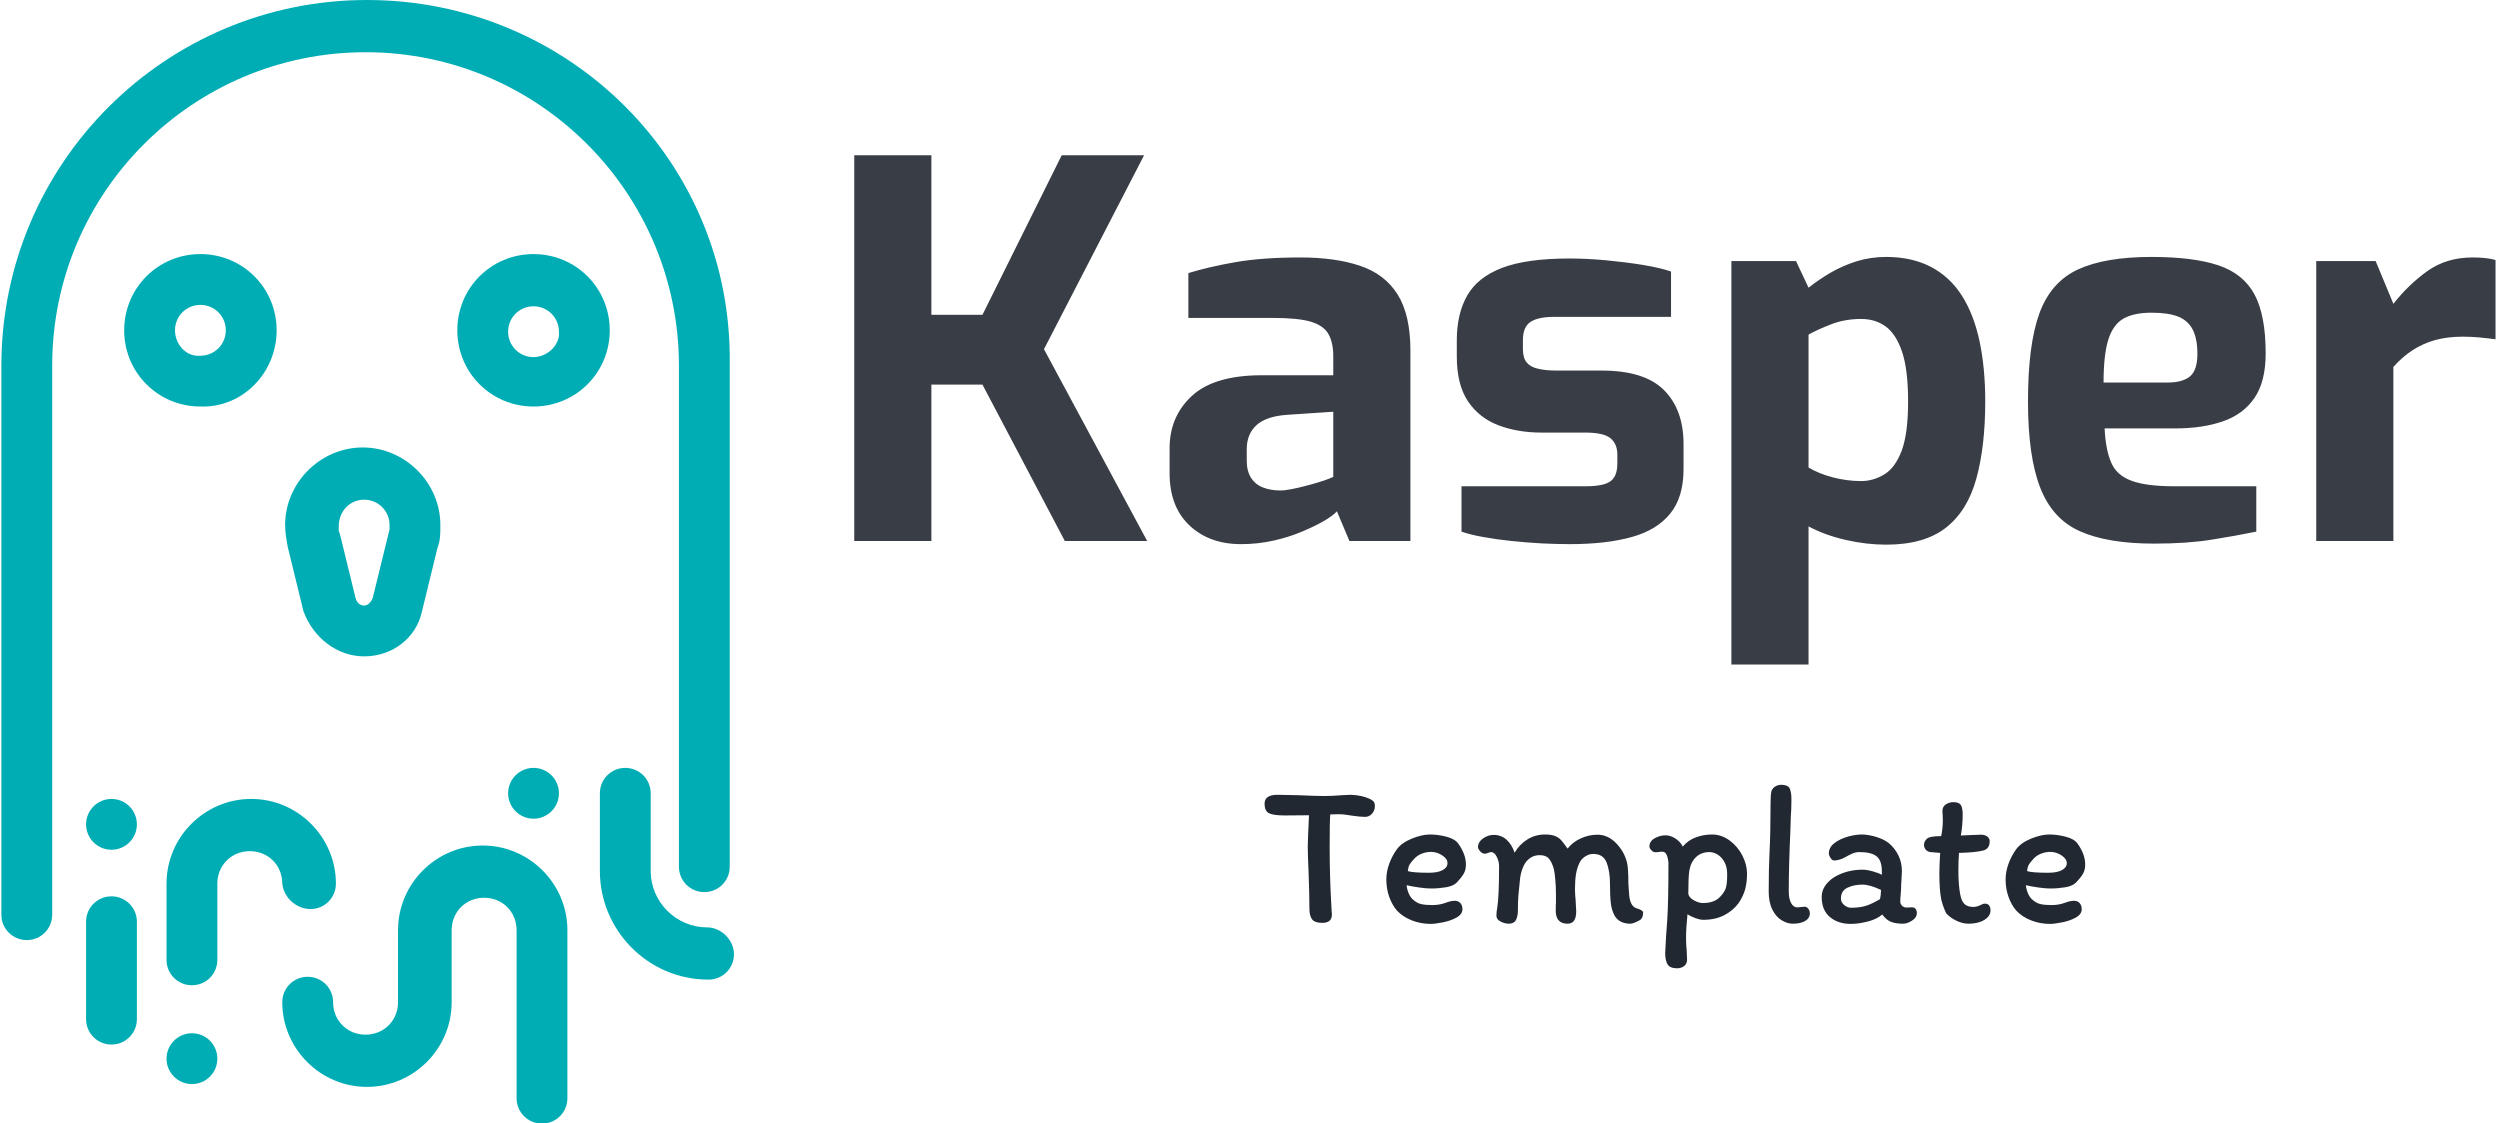
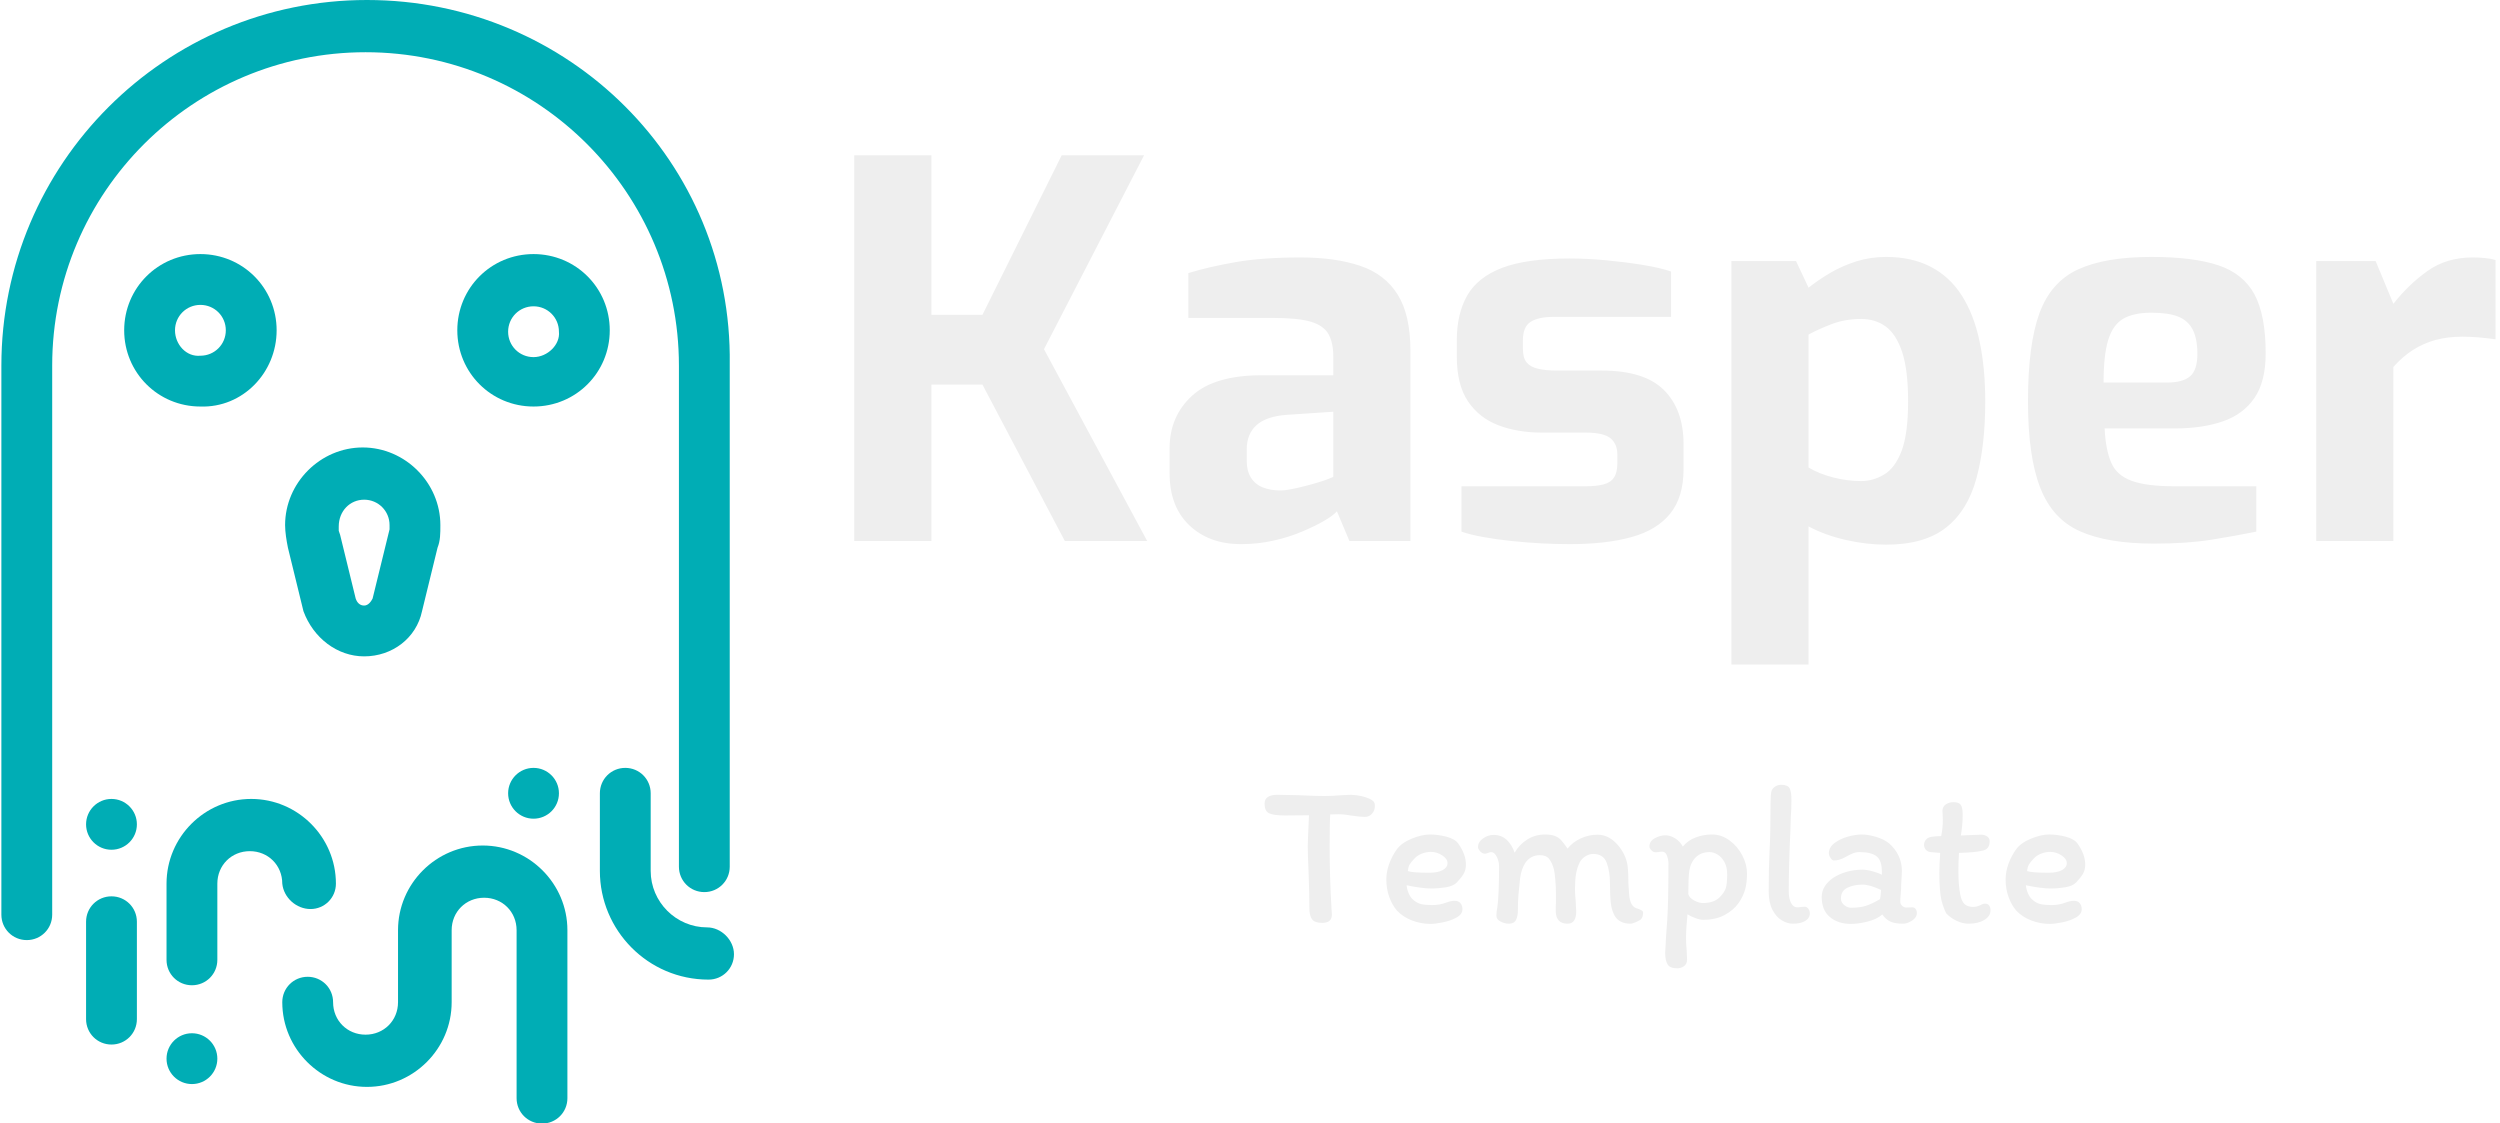
<svg xmlns="http://www.w3.org/2000/svg" version="1.1" width="1000" height="449" viewBox="0 0 1000 449">
  <g transform="matrix(1,0,0,1,-0.6060347,0.2183891)">
    <svg viewBox="0 0 396 178" data-background-color="#ffffff" preserveAspectRatio="xMidYMid meet" height="449" width="1000">
      <g id="tight-bounds" transform="matrix(1,0,0,1,0.2400102,-0.08656375)">
        <svg viewBox="0 0 395.52 178.173" height="178.173" width="395.52">
          <g>
            <svg viewBox="0 0 601.018 270.746" height="178.173" width="395.52">
              <g transform="matrix(1,0,0,1,205.4984,37.41854)">
                <svg viewBox="0 0 395.52 195.909" height="195.909" width="395.52">
                  <g id="textblocktransform">
                    <svg viewBox="0 0 395.52 195.909" height="195.909" width="395.52" id="textblock">
                      <g>
                        <svg viewBox="0 0 395.52 122.713" height="122.713" width="395.52">
                          <g transform="matrix(1,0,0,1,0,0)">
-                             <svg width="395.52" viewBox="3.2 -37 157.44 48.85" height="122.713" data-palette-color="#393e46">
-                               <path d="M10.6 0L3.2 0 3.2-37 10.6-37 10.6-21.7 15.5-21.7 23.1-37 31-37 21.4-18.4 31.3 0 23.4 0 15.5-15 10.6-15 10.6 0ZM40.3 0.3L40.3 0.3Q37.25 0.3 35.35-1.5 33.45-3.3 33.45-6.5L33.45-6.5 33.45-8.9Q33.45-11.95 35.6-13.93 37.75-15.9 42.3-15.9L42.3-15.9 49.15-15.9 49.15-17.75Q49.15-19 48.7-19.83 48.25-20.65 47.02-21.03 45.8-21.4 43.3-21.4L43.3-21.4 35.25-21.4 35.25-25.7Q37.2-26.3 39.77-26.75 42.35-27.2 46-27.2L46-27.2Q49.35-27.2 51.72-26.4 54.1-25.6 55.32-23.65 56.55-21.7 56.55-18.25L56.55-18.25 56.55 0 50.7 0 49.5-2.85Q49.15-2.45 48.3-1.95 47.45-1.45 46.22-0.93 45-0.4 43.47-0.05 41.95 0.3 40.3 0.3ZM44.05-4.85L44.05-4.85Q44.55-4.85 45.17-4.98 45.8-5.1 46.47-5.28 47.15-5.45 47.72-5.63 48.3-5.8 48.67-5.95 49.05-6.1 49.15-6.15L49.15-6.15 49.15-12.4 44.65-12.1Q42.7-11.95 41.77-11.1 40.85-10.25 40.85-8.8L40.85-8.8 40.85-7.7Q40.85-6.7 41.27-6.05 41.7-5.4 42.42-5.13 43.15-4.85 44.05-4.85ZM71.84 0.3L71.84 0.3Q70.59 0.3 69.15 0.23 67.7 0.15 66.25 0 64.8-0.15 63.55-0.38 62.3-0.6 61.45-0.9L61.45-0.9 61.45-5.25 73.34-5.25Q74.4-5.25 75.07-5.43 75.75-5.6 76.07-6.08 76.4-6.55 76.4-7.45L76.4-7.45 76.4-8.3Q76.4-9.3 75.75-9.85 75.09-10.4 73.34-10.4L73.34-10.4 69.15-10.4Q66.84-10.4 65-11.1 63.15-11.8 62.07-13.4 61-15 61-17.7L61-17.7 61-19.25Q61-21.8 62-23.55 63-25.3 65.34-26.2 67.7-27.1 71.8-27.1L71.8-27.1Q73.45-27.1 75.32-26.93 77.2-26.75 78.87-26.48 80.55-26.2 81.55-25.85L81.55-25.85 81.55-21.5 70.3-21.5Q68.84-21.5 68.09-21.03 67.34-20.55 67.34-19.25L67.34-19.25 67.34-18.45Q67.34-17.55 67.7-17.13 68.05-16.7 68.77-16.53 69.5-16.35 70.59-16.35L70.59-16.35 74.9-16.35Q79-16.35 80.87-14.48 82.75-12.6 82.75-9.3L82.75-9.3 82.75-6.9Q82.75-4.2 81.47-2.63 80.2-1.05 77.77-0.38 75.34 0.3 71.84 0.3ZM94.74 11.85L87.34 11.85 87.34-26.85 93.54-26.85 94.74-24.3Q95.69-25.05 96.84-25.73 97.99-26.4 99.34-26.83 100.69-27.25 102.19-27.25L102.19-27.25Q104.64-27.25 106.47-26.3 108.29-25.35 109.44-23.55 110.59-21.75 111.14-19.18 111.69-16.6 111.69-13.4L111.69-13.4Q111.69-9.1 110.84-6 109.99-2.9 107.92-1.28 105.84 0.35 102.19 0.35L102.19 0.35Q100.29 0.35 98.32-0.1 96.34-0.55 94.74-1.4L94.74-1.4 94.74 11.85ZM99.79-5.75L99.79-5.75Q100.94-5.75 101.99-6.38 103.04-7 103.67-8.65 104.29-10.3 104.29-13.4L104.29-13.4Q104.29-16.4 103.72-18.13 103.14-19.85 102.14-20.58 101.14-21.3 99.79-21.3L99.79-21.3Q98.24-21.3 96.94-20.8 95.64-20.3 94.74-19.8L94.74-19.8 94.74-7.05Q95.74-6.45 97.09-6.1 98.44-5.75 99.79-5.75ZM127.89 0.25L127.89 0.25Q123.44 0.25 120.79-0.93 118.14-2.1 116.97-5.1 115.79-8.1 115.79-13.4L115.79-13.4Q115.79-18.85 116.89-21.85 117.99-24.85 120.59-26.05 123.19-27.25 127.64-27.25L127.64-27.25Q131.64-27.25 134.04-26.45 136.44-25.65 137.52-23.65 138.59-21.65 138.59-18L138.59-18Q138.59-15.3 137.52-13.73 136.44-12.15 134.49-11.48 132.54-10.8 129.89-10.8L129.89-10.8 123.14-10.8Q123.24-8.75 123.77-7.53 124.29-6.3 125.72-5.78 127.14-5.25 129.84-5.25L129.84-5.25 137.69-5.25 137.69-0.9Q135.74-0.5 133.42-0.13 131.09 0.25 127.89 0.25ZM123.04-15.2L123.04-15.2 129.14-15.2Q130.64-15.2 131.34-15.8 132.04-16.4 132.04-17.95L132.04-17.95Q132.04-19.4 131.59-20.28 131.14-21.15 130.19-21.53 129.24-21.9 127.64-21.9L127.64-21.9Q125.94-21.9 124.94-21.33 123.94-20.75 123.49-19.3 123.04-17.85 123.04-15.2ZM150.84 0L143.44 0 143.44-26.85 149.14-26.85 150.84-22.75Q152.29-24.6 154.11-25.9 155.94-27.2 158.44-27.2L158.44-27.2Q158.99-27.2 159.56-27.15 160.14-27.1 160.64-26.95L160.64-26.95 160.64-19.35Q159.89-19.45 159.06-19.53 158.24-19.6 157.49-19.6L157.49-19.6Q156.04-19.6 154.86-19.28 153.69-18.95 152.71-18.32 151.74-17.7 150.84-16.7L150.84-16.7 150.84 0Z" opacity="1" transform="matrix(1,0,0,1,0,0)" fill="#393e46" class="undefined-text-0" data-fill-palette-color="primary" id="text-0" />
+                             <svg width="395.52" viewBox="3.2 -37 157.44 48.85" height="122.713" data-palette-color="#EEEEEE">
+                               <path d="M10.6 0L3.2 0 3.2-37 10.6-37 10.6-21.7 15.5-21.7 23.1-37 31-37 21.4-18.4 31.3 0 23.4 0 15.5-15 10.6-15 10.6 0ZM40.3 0.3L40.3 0.3Q37.25 0.3 35.35-1.5 33.45-3.3 33.45-6.5L33.45-6.5 33.45-8.9Q33.45-11.95 35.6-13.93 37.75-15.9 42.3-15.9L42.3-15.9 49.15-15.9 49.15-17.75Q49.15-19 48.7-19.83 48.25-20.65 47.02-21.03 45.8-21.4 43.3-21.4L43.3-21.4 35.25-21.4 35.25-25.7Q37.2-26.3 39.77-26.75 42.35-27.2 46-27.2L46-27.2Q49.35-27.2 51.72-26.4 54.1-25.6 55.32-23.65 56.55-21.7 56.55-18.25L56.55-18.25 56.55 0 50.7 0 49.5-2.85Q49.15-2.45 48.3-1.95 47.45-1.45 46.22-0.93 45-0.4 43.47-0.05 41.95 0.3 40.3 0.3ZM44.05-4.85L44.05-4.85Q44.55-4.85 45.17-4.98 45.8-5.1 46.47-5.28 47.15-5.45 47.72-5.63 48.3-5.8 48.67-5.95 49.05-6.1 49.15-6.15L49.15-6.15 49.15-12.4 44.65-12.1Q42.7-11.95 41.77-11.1 40.85-10.25 40.85-8.8L40.85-8.8 40.85-7.7Q40.85-6.7 41.27-6.05 41.7-5.4 42.42-5.13 43.15-4.85 44.05-4.85ZM71.84 0.3L71.84 0.3Q70.59 0.3 69.15 0.23 67.7 0.15 66.25 0 64.8-0.15 63.55-0.38 62.3-0.6 61.45-0.9L61.45-0.9 61.45-5.25 73.34-5.25Q74.4-5.25 75.07-5.43 75.75-5.6 76.07-6.08 76.4-6.55 76.4-7.45L76.4-7.45 76.4-8.3Q76.4-9.3 75.75-9.85 75.09-10.4 73.34-10.4L73.34-10.4 69.15-10.4Q66.84-10.4 65-11.1 63.15-11.8 62.07-13.4 61-15 61-17.7L61-17.7 61-19.25Q61-21.8 62-23.55 63-25.3 65.34-26.2 67.7-27.1 71.8-27.1L71.8-27.1Q73.45-27.1 75.32-26.93 77.2-26.75 78.87-26.48 80.55-26.2 81.55-25.85L81.55-25.85 81.55-21.5 70.3-21.5Q68.84-21.5 68.09-21.03 67.34-20.55 67.34-19.25L67.34-19.25 67.34-18.45Q67.34-17.55 67.7-17.13 68.05-16.7 68.77-16.53 69.5-16.35 70.59-16.35L70.59-16.35 74.9-16.35Q79-16.35 80.87-14.48 82.75-12.6 82.75-9.3L82.75-9.3 82.75-6.9Q82.75-4.2 81.47-2.63 80.2-1.05 77.77-0.38 75.34 0.3 71.84 0.3ZM94.74 11.85L87.34 11.85 87.34-26.85 93.54-26.85 94.74-24.3Q95.69-25.05 96.84-25.73 97.99-26.4 99.34-26.83 100.69-27.25 102.19-27.25L102.19-27.25Q104.64-27.25 106.47-26.3 108.29-25.35 109.44-23.55 110.59-21.75 111.14-19.18 111.69-16.6 111.69-13.4L111.69-13.4Q111.69-9.1 110.84-6 109.99-2.9 107.92-1.28 105.84 0.35 102.19 0.35L102.19 0.35Q100.29 0.35 98.32-0.1 96.34-0.55 94.74-1.4L94.74-1.4 94.74 11.85ZM99.79-5.75L99.79-5.75Q100.94-5.75 101.99-6.38 103.04-7 103.67-8.65 104.29-10.3 104.29-13.4L104.29-13.4Q104.29-16.4 103.72-18.13 103.14-19.85 102.14-20.58 101.14-21.3 99.79-21.3L99.79-21.3Q98.24-21.3 96.94-20.8 95.64-20.3 94.74-19.8L94.74-19.8 94.74-7.05Q95.74-6.45 97.09-6.1 98.44-5.75 99.79-5.75ZM127.89 0.25L127.89 0.25Q123.44 0.25 120.79-0.93 118.14-2.1 116.97-5.1 115.79-8.1 115.79-13.4L115.79-13.4Q115.79-18.85 116.89-21.85 117.99-24.85 120.59-26.05 123.19-27.25 127.64-27.25L127.64-27.25Q131.64-27.25 134.04-26.45 136.44-25.65 137.52-23.65 138.59-21.65 138.59-18L138.59-18Q138.59-15.3 137.52-13.73 136.44-12.15 134.49-11.48 132.54-10.8 129.89-10.8L129.89-10.8 123.14-10.8Q123.24-8.75 123.77-7.53 124.29-6.3 125.72-5.78 127.14-5.25 129.84-5.25L129.84-5.25 137.69-5.25 137.69-0.9Q135.74-0.5 133.42-0.13 131.09 0.25 127.89 0.25ZM123.04-15.2L123.04-15.2 129.14-15.2Q130.64-15.2 131.34-15.8 132.04-16.4 132.04-17.95L132.04-17.95Q132.04-19.4 131.59-20.28 131.14-21.15 130.19-21.53 129.24-21.9 127.64-21.9L127.64-21.9Q125.94-21.9 124.94-21.33 123.94-20.75 123.49-19.3 123.04-17.85 123.04-15.2ZM150.84 0L143.44 0 143.44-26.85 149.14-26.85 150.84-22.75Q152.29-24.6 154.11-25.9 155.94-27.2 158.44-27.2L158.44-27.2Q158.99-27.2 159.56-27.15 160.14-27.1 160.64-26.95L160.64-26.95 160.64-19.35Q159.89-19.45 159.06-19.53 158.24-19.6 157.49-19.6L157.49-19.6Q156.04-19.6 154.86-19.28 153.69-18.95 152.71-18.32 151.74-17.7 150.84-16.7L150.84-16.7 150.84 0Z" opacity="1" transform="matrix(1,0,0,1,0,0)" fill="#EEEEEE" class="undefined-text-0" data-fill-palette-color="primary" id="text-0" />
                            </svg>
                          </g>
                        </svg>
                      </g>
                      <g transform="matrix(1,0,0,1,98.88,151.6825)">
                        <svg viewBox="0 0 197.76 44.226" height="44.226" width="197.76">
                          <g transform="matrix(1,0,0,1,0,0)">
-                             <svg width="197.76" viewBox="0.55 -33.75 200.53 44.85" height="44.226" data-palette-color="#222831">
-                               <path d="M0.55-29.15Q0.55-31.3 3.7-31.3L3.7-31.3Q5.05-31.3 8.85-31.2L8.85-31.2Q13.05-31 15.2-31L15.2-31Q16.95-31 19.45-31.2L19.45-31.2Q21.15-31.3 21.6-31.3L21.6-31.3Q24.35-31.2 26.25-30.3L26.25-30.3Q26.8-30.05 27.15-29.7 27.5-29.35 27.5-28.55L27.5-28.55Q27.5-27.45 26.8-26.68 26.1-25.9 25.1-25.9L25.1-25.9Q24-25.9 21.9-26.2L21.9-26.2Q20.05-26.55 18.65-26.55L18.65-26.55Q17.3-26.55 16.6-26.5L16.6-26.5Q16.45-24.85 16.45-18.6L16.45-18.6Q16.45-11.15 16.9-3.5L16.9-3.5 17-2.05Q17 0 14.65 0L14.65 0Q12.8 0 12.15-0.88 11.5-1.75 11.5-3.55L11.5-3.55Q11.5-7.1 11.3-12.4L11.3-12.4Q11.1-16.8 11.1-18.65L11.1-18.65Q11.1-19.9 11.4-26.3L11.4-26.3 5.55-26.25Q2.75-26.25 1.65-26.78 0.55-27.3 0.55-29.15L0.55-29.15ZM30.3-10.6Q30.3-12.5 31-14.43 31.7-16.35 32.85-17.95L32.85-17.95Q34-19.55 36.5-20.58 39-21.6 40.95-21.6L40.95-21.6Q42.95-21.6 45.02-21.05 47.1-20.5 47.9-19.35L47.9-19.35Q49.75-16.75 49.75-14.25L49.75-14.25Q49.75-12.9 49.17-11.95 48.6-11 47.55-9.9L47.55-9.9Q46.7-9 44.87-8.7 43.05-8.4 41.25-8.4L41.25-8.4Q40.1-8.4 38.45-8.63 36.8-8.85 35.25-9.2L35.25-9.2Q35.35-8.2 35.75-7.25 36.15-6.3 36.7-5.8L36.7-5.8Q37.7-4.85 38.77-4.6 39.85-4.35 41.55-4.35L41.55-4.35Q43.35-4.35 44.9-4.95L44.9-4.95Q46.15-5.4 46.95-5.4L46.95-5.4Q47.9-5.4 48.4-4.83 48.9-4.25 48.9-3.35L48.9-3.35Q48.9-2.1 47.45-1.3 46-0.5 44.12-0.13 42.25 0.25 41.1 0.25L41.1 0.25Q38.75 0.25 36.55-0.6 34.35-1.45 32.9-3L32.9-3Q31.7-4.4 31-6.38 30.3-8.35 30.3-10.6L30.3-10.6ZM41.2-17.35Q40.1-17.35 39-16.93 37.9-16.5 37.2-15.75L37.2-15.75Q36.3-14.8 35.97-14.23 35.65-13.65 35.55-12.65L35.55-12.65Q36.8-12.25 40.75-12.25L40.75-12.25Q42.9-12.25 44.07-12.9 45.25-13.55 45.25-14.6L45.25-14.6Q45.25-15.65 43.95-16.5 42.65-17.35 41.2-17.35L41.2-17.35ZM86.09-1.75Q85.34-3.15 85.15-4.88 84.95-6.6 84.95-9.65L84.95-9.65Q84.95-12.55 84.15-14.7 83.34-16.85 80.84-16.85L80.84-16.85Q79.9-16.85 78.97-16.28 78.05-15.7 77.59-14.85L77.59-14.85Q76.9-13.5 76.65-11.93 76.4-10.35 76.4-8.3L76.4-8.3Q76.4-7 76.55-5.65L76.55-5.65Q76.55-5.25 76.62-4.38 76.7-3.5 76.7-2.8L76.7-2.8Q76.7 0.2 74.59 0.2L74.59 0.2Q71.84 0.2 71.7-2.7L71.7-2.7Q71.7-4.75 71.75-4.9L71.75-4.9 71.75-7.05Q71.75-8.85 71.59-10.55 71.45-12.25 71.25-13.1L71.25-13.1Q70.8-14.75 70.07-15.65 69.34-16.55 67.8-16.55L67.8-16.55Q65.59-16.55 64.25-14.65L64.25-14.65Q63.3-13.15 63-11L63-11Q62.7-8.25 62.57-6.68 62.45-5.1 62.45-3.05L62.45-3.05Q62.45-1.6 61.97-0.7 61.5 0.2 60.2 0.2L60.2 0.2Q59.25 0.2 58.22-0.33 57.2-0.85 57.2-1.75L57.2-1.75Q57.2-2.7 57.4-3.65L57.4-3.65Q57.85-6.5 57.85-13.85L57.85-13.85Q57.85-15.05 57.27-16.18 56.7-17.3 55.9-17.3L55.9-17.3Q55.7-17.3 55.17-17.1 54.65-16.9 54.4-16.9L54.4-16.9Q53.75-16.9 53.22-17.5 52.7-18.1 52.7-18.5L52.7-18.5Q52.7-19.75 53.92-20.63 55.15-21.5 56.5-21.5L56.5-21.5Q58.35-21.5 59.65-20.35 60.95-19.2 61.65-17.15L61.65-17.15Q62.8-19.15 64.75-20.38 66.7-21.6 69.09-21.6L69.09-21.6Q70.59-21.6 71.52-21.23 72.45-20.85 73.05-20.18 73.65-19.5 74.59-18.15L74.59-18.15Q75.84-19.75 77.82-20.65 79.8-21.55 81.9-21.55L81.9-21.55Q84.4-21.55 86.4-19.53 88.4-17.5 89.09-14.85L89.09-14.85Q89.45-13.5 89.45-9.65L89.45-9.65 89.65-6.75Q89.9-4.15 91.34-3.6L91.34-3.6Q93.05-3.1 93.05-2.55L93.05-2.55Q93.05-1.35 92.45-0.8L92.45-0.8Q92-0.5 91.2-0.15 90.4 0.2 89.95 0.2L89.95 0.2Q87.25 0.2 86.09-1.75L86.09-1.75ZM97.74-17.4Q97.29-17.4 96.89-17.32 96.49-17.25 96.09-17.25L96.09-17.25Q95.54-17.25 95.07-17.75 94.59-18.25 94.59-18.65L94.59-18.65Q94.59-19.95 95.89-20.68 97.19-21.4 98.54-21.4L98.54-21.4Q99.69-21.4 100.92-20.63 102.14-19.85 102.74-18.65L102.74-18.65Q104.04-20.2 105.94-20.9 107.84-21.6 109.89-21.6L109.89-21.6Q112.19-21.6 114.17-20.15 116.14-18.7 117.29-16.48 118.44-14.25 118.44-12.05L118.44-12.05Q118.44-9.9 117.99-8.22 117.54-6.55 116.39-4.85L116.39-4.85Q115.09-3.05 112.92-1.9 110.74-0.75 107.74-0.75L107.74-0.75Q106.94-0.75 105.79-1.18 104.64-1.6 103.89-2.1L103.89-2.1Q103.54 1.3 103.54 3.8L103.54 3.8Q103.54 5.3 103.69 6.65L103.69 6.65Q103.79 8.25 103.79 8.95L103.79 8.95Q103.79 10.05 103.04 10.58 102.29 11.1 101.39 11.1L101.39 11.1Q99.59 11.1 99.02 10.13 98.44 9.15 98.44 7.35L98.44 7.35Q98.64 3.05 98.94-0.6L98.94-0.6Q99.24-5.1 99.24-14.5L99.24-14.5Q99.24-15.4 98.89-16.4 98.54-17.4 97.74-17.4L97.74-17.4ZM104.09-7.05Q104.34-6.1 105.52-5.48 106.69-4.85 107.64-4.85L107.64-4.85Q110.49-4.85 111.89-6.4L111.89-6.4Q112.94-7.5 113.27-8.55 113.59-9.6 113.59-11.9L113.59-11.9Q113.59-13.7 112.89-14.93 112.19-16.15 111.19-16.73 110.19-17.3 109.29-17.3L109.29-17.3Q107.24-17.3 105.97-16.07 104.69-14.85 104.34-12.75L104.34-12.75Q104.09-11.1 104.09-7.05L104.09-7.05ZM128.64-7.75Q128.64-5.85 129.22-4.83 129.79-3.8 130.69-3.8L130.69-3.8Q131.19-3.8 131.64-3.88 132.09-3.95 132.54-3.95L132.54-3.95Q133.04-3.95 133.42-3.45 133.79-2.95 133.79-2.35L133.79-2.35Q133.79-1.15 132.67-0.48 131.54 0.2 129.64 0.2L129.64 0.2Q128.29 0.2 126.92-0.63 125.54-1.45 124.64-3.23 123.74-5 123.74-7.65L123.74-7.65Q123.74-13.35 123.94-17.3L123.94-17.3Q124.19-22 124.19-29.15L124.19-29.15Q124.19-31.4 124.44-32.3L124.44-32.3Q124.74-33 125.42-33.38 126.09-33.75 126.84-33.75L126.84-33.75Q127.59-33.75 128.17-33.5 128.74-33.25 128.94-32.7L128.94-32.7Q129.14-32.1 129.22-31.53 129.29-30.95 129.29-29.9L129.29-29.9Q129.29-27.85 129.14-25.95L129.14-25.95Q129.04-23.65 129.04-22.6L129.04-22.6Q128.64-13.8 128.64-7.75L128.64-7.75ZM159.94-2.4Q159.94-1.3 158.76-0.55 157.59 0.2 156.59 0.2L156.59 0.2Q154.69 0.2 153.56-0.28 152.44-0.75 151.49-2.05L151.49-2.05Q150.19-0.9 147.94-0.33 145.69 0.25 143.79 0.25L143.79 0.25Q140.69 0.25 138.69-1.43 136.69-3.1 136.69-6.35L136.69-6.35Q136.69-7.75 137.44-8.93 138.19-10.1 139.49-11L139.49-11Q140.94-11.95 142.79-12.48 144.64-13 146.64-13L146.64-13Q147.69-13 149.14-12.6 150.59-12.2 151.39-11.75L151.39-11.75 151.39-12.55Q151.39-15.25 150.09-16.28 148.79-17.3 145.89-17.3L145.89-17.3Q145.04-17.3 144.21-16.95 143.39-16.6 142.34-16L142.34-16Q140.94-15.25 139.69-15.25L139.69-15.25Q139.24-15.25 138.84-15.88 138.44-16.5 138.44-17L138.44-17Q138.44-18.45 139.81-19.5 141.19-20.55 143.09-21.08 144.99-21.6 146.49-21.6L146.49-21.6Q147.99-21.6 149.94-21.03 151.89-20.45 153.14-19.45L153.14-19.45Q154.64-18.15 155.46-16.43 156.29-14.7 156.29-12.65L156.29-12.65Q156.29-12 156.19-10.7L156.19-10.7Q156.09-9.3 156.09-8.3L156.09-8.3Q156.09-7.85 155.99-6.95L155.99-6.95Q155.89-5.85 155.89-5.2L155.89-5.2Q155.89-4.6 156.34-4.17 156.79-3.75 157.39-3.75L157.39-3.75 158.79-3.8Q159.34-3.8 159.64-3.4 159.94-3 159.94-2.4L159.94-2.4ZM143.84-3.7Q145.99-3.7 147.44-4.15 148.89-4.6 150.94-5.8L150.94-5.8Q151.14-6.65 151.19-8.05L151.19-8.05Q148.44-9.35 146.64-9.35L146.64-9.35Q144.59-9.35 142.99-8.6 141.39-7.85 141.39-5.95L141.39-5.95Q141.39-5 142.19-4.35 142.99-3.7 143.84-3.7L143.84-3.7ZM165.64-17.1L163.24-17.3Q162.54-17.4 162.11-17.9 161.69-18.4 161.69-19.1L161.69-19.1Q161.69-19.45 161.86-19.85 162.04-20.25 162.39-20.55L162.39-20.55Q163.04-21.2 165.89-21.2L165.89-21.2Q166.29-23.15 166.29-25.15L166.29-25.15Q166.29-25.9 166.24-26.45 166.19-27 166.19-27.3L166.19-27.3Q166.19-28.4 167.01-28.95 167.84-29.5 168.89-29.5L168.89-29.5Q170.19-29.5 170.66-28.85 171.14-28.2 171.14-26.45L171.14-26.45Q171.14-23.85 170.69-21.35L170.69-21.35Q171.49-21.35 172.89-21.45L172.89-21.45Q174.79-21.55 175.64-21.55L175.64-21.55Q176.49-21.55 177.11-21.13 177.74-20.7 177.74-19.95L177.74-19.95Q177.74-18 175.99-17.65L175.99-17.65Q174.14-17.2 170.24-17.1L170.24-17.1Q170.09-15.15 170.09-12.85L170.09-12.85Q170.09-9.25 170.54-6.95L170.54-6.95Q170.84-5.35 171.56-4.63 172.29-3.9 173.74-3.9L173.74-3.9Q174.59-3.9 175.49-4.35L175.49-4.35Q176.09-4.7 176.59-4.7L176.59-4.7Q177.29-4.7 177.61-4.25 177.94-3.8 177.94-3.05L177.94-3.05Q177.94-1.65 176.44-0.73 174.94 0.2 172.59 0.2L172.59 0.2Q171.14 0.2 169.66-0.5 168.19-1.2 167.19-2.25L167.19-2.25Q167.04-2.4 166.64-3.4 166.24-4.4 165.94-5.55L165.94-5.55Q165.44-7.9 165.44-12.15L165.44-12.15Q165.44-14 165.64-17.1L165.64-17.1ZM181.63-10.6Q181.63-12.5 182.33-14.43 183.03-16.35 184.18-17.95L184.18-17.95Q185.33-19.55 187.83-20.58 190.33-21.6 192.28-21.6L192.28-21.6Q194.28-21.6 196.36-21.05 198.43-20.5 199.23-19.35L199.23-19.35Q201.08-16.75 201.08-14.25L201.08-14.25Q201.08-12.9 200.51-11.95 199.93-11 198.88-9.9L198.88-9.9Q198.03-9 196.21-8.7 194.38-8.4 192.58-8.4L192.58-8.4Q191.43-8.4 189.78-8.63 188.13-8.85 186.58-9.2L186.58-9.2Q186.68-8.2 187.08-7.25 187.48-6.3 188.03-5.8L188.03-5.8Q189.03-4.85 190.11-4.6 191.18-4.35 192.88-4.35L192.88-4.35Q194.68-4.35 196.23-4.95L196.23-4.95Q197.48-5.4 198.28-5.4L198.28-5.4Q199.23-5.4 199.73-4.83 200.23-4.25 200.23-3.35L200.23-3.35Q200.23-2.1 198.78-1.3 197.33-0.5 195.46-0.13 193.58 0.25 192.43 0.25L192.43 0.25Q190.08 0.25 187.88-0.6 185.68-1.45 184.23-3L184.23-3Q183.03-4.4 182.33-6.38 181.63-8.35 181.63-10.6L181.63-10.6ZM192.53-17.35Q191.43-17.35 190.33-16.93 189.23-16.5 188.53-15.75L188.53-15.75Q187.63-14.8 187.31-14.23 186.98-13.65 186.88-12.65L186.88-12.65Q188.13-12.25 192.08-12.25L192.08-12.25Q194.23-12.25 195.41-12.9 196.58-13.55 196.58-14.6L196.58-14.6Q196.58-15.65 195.28-16.5 193.98-17.35 192.53-17.35L192.53-17.35Z" opacity="1" transform="matrix(1,0,0,1,0,0)" fill="#222831" class="undefined-text-1" data-fill-palette-color="secondary" id="text-1" />
+                             <svg width="197.76" viewBox="0.55 -33.75 200.53 44.85" height="44.226" data-palette-color="#EEEEEE">
+                               <path d="M0.55-29.15Q0.55-31.3 3.7-31.3L3.7-31.3Q5.05-31.3 8.85-31.2L8.85-31.2Q13.05-31 15.2-31L15.2-31Q16.95-31 19.45-31.2L19.45-31.2Q21.15-31.3 21.6-31.3L21.6-31.3Q24.35-31.2 26.25-30.3L26.25-30.3Q26.8-30.05 27.15-29.7 27.5-29.35 27.5-28.55L27.5-28.55Q27.5-27.45 26.8-26.68 26.1-25.9 25.1-25.9L25.1-25.9Q24-25.9 21.9-26.2L21.9-26.2Q20.05-26.55 18.65-26.55L18.65-26.55Q17.3-26.55 16.6-26.5L16.6-26.5Q16.45-24.85 16.45-18.6L16.45-18.6Q16.45-11.15 16.9-3.5L16.9-3.5 17-2.05Q17 0 14.65 0L14.65 0Q12.8 0 12.15-0.88 11.5-1.75 11.5-3.55L11.5-3.55Q11.5-7.1 11.3-12.4L11.3-12.4Q11.1-16.8 11.1-18.65L11.1-18.65Q11.1-19.9 11.4-26.3L11.4-26.3 5.55-26.25Q2.75-26.25 1.65-26.78 0.55-27.3 0.55-29.15L0.55-29.15ZM30.3-10.6Q30.3-12.5 31-14.43 31.7-16.35 32.85-17.95L32.85-17.95Q34-19.55 36.5-20.58 39-21.6 40.95-21.6L40.95-21.6Q42.95-21.6 45.02-21.05 47.1-20.5 47.9-19.35L47.9-19.35Q49.75-16.75 49.75-14.25L49.75-14.25Q49.75-12.9 49.17-11.95 48.6-11 47.55-9.9L47.55-9.9Q46.7-9 44.87-8.7 43.05-8.4 41.25-8.4L41.25-8.4Q40.1-8.4 38.45-8.63 36.8-8.85 35.25-9.2L35.25-9.2Q35.35-8.2 35.75-7.25 36.15-6.3 36.7-5.8L36.7-5.8Q37.7-4.85 38.77-4.6 39.85-4.35 41.55-4.35L41.55-4.35Q43.35-4.35 44.9-4.95L44.9-4.95Q46.15-5.4 46.95-5.4L46.95-5.4Q47.9-5.4 48.4-4.83 48.9-4.25 48.9-3.35L48.9-3.35Q48.9-2.1 47.45-1.3 46-0.5 44.12-0.13 42.25 0.25 41.1 0.25L41.1 0.25Q38.75 0.25 36.55-0.6 34.35-1.45 32.9-3L32.9-3Q31.7-4.4 31-6.38 30.3-8.35 30.3-10.6L30.3-10.6ZM41.2-17.35Q40.1-17.35 39-16.93 37.9-16.5 37.2-15.75L37.2-15.75Q36.3-14.8 35.97-14.23 35.65-13.65 35.55-12.65L35.55-12.65Q36.8-12.25 40.75-12.25L40.75-12.25Q42.9-12.25 44.07-12.9 45.25-13.55 45.25-14.6L45.25-14.6Q45.25-15.65 43.95-16.5 42.65-17.35 41.2-17.35L41.2-17.35ZM86.09-1.75Q85.34-3.15 85.15-4.88 84.95-6.6 84.95-9.65L84.95-9.65Q84.95-12.55 84.15-14.7 83.34-16.85 80.84-16.85L80.84-16.85Q79.9-16.85 78.97-16.28 78.05-15.7 77.59-14.85L77.59-14.85Q76.9-13.5 76.65-11.93 76.4-10.35 76.4-8.3L76.4-8.3Q76.4-7 76.55-5.65L76.55-5.65Q76.55-5.25 76.62-4.38 76.7-3.5 76.7-2.8L76.7-2.8Q76.7 0.2 74.59 0.2L74.59 0.2Q71.84 0.2 71.7-2.7L71.7-2.7Q71.7-4.75 71.75-4.9L71.75-4.9 71.75-7.05Q71.75-8.85 71.59-10.55 71.45-12.25 71.25-13.1L71.25-13.1Q70.8-14.75 70.07-15.65 69.34-16.55 67.8-16.55L67.8-16.55Q65.59-16.55 64.25-14.65L64.25-14.65Q63.3-13.15 63-11L63-11Q62.7-8.25 62.57-6.68 62.45-5.1 62.45-3.05L62.45-3.05Q62.45-1.6 61.97-0.7 61.5 0.2 60.2 0.2L60.2 0.2Q59.25 0.2 58.22-0.33 57.2-0.85 57.2-1.75L57.2-1.75Q57.2-2.7 57.4-3.65L57.4-3.65Q57.85-6.5 57.85-13.85L57.85-13.85Q57.85-15.05 57.27-16.18 56.7-17.3 55.9-17.3L55.9-17.3Q55.7-17.3 55.17-17.1 54.65-16.9 54.4-16.9L54.4-16.9Q53.75-16.9 53.22-17.5 52.7-18.1 52.7-18.5L52.7-18.5Q52.7-19.75 53.92-20.63 55.15-21.5 56.5-21.5L56.5-21.5Q58.35-21.5 59.65-20.35 60.95-19.2 61.65-17.15L61.65-17.15Q62.8-19.15 64.75-20.38 66.7-21.6 69.09-21.6L69.09-21.6Q70.59-21.6 71.52-21.23 72.45-20.85 73.05-20.18 73.65-19.5 74.59-18.15L74.59-18.15Q75.84-19.75 77.82-20.65 79.8-21.55 81.9-21.55L81.9-21.55Q84.4-21.55 86.4-19.53 88.4-17.5 89.09-14.85L89.09-14.85Q89.45-13.5 89.45-9.65L89.45-9.65 89.65-6.75Q89.9-4.15 91.34-3.6L91.34-3.6Q93.05-3.1 93.05-2.55L93.05-2.55Q93.05-1.35 92.45-0.8L92.45-0.8Q92-0.5 91.2-0.15 90.4 0.2 89.95 0.2L89.95 0.2Q87.25 0.2 86.09-1.75L86.09-1.75ZM97.74-17.4Q97.29-17.4 96.89-17.32 96.49-17.25 96.09-17.25L96.09-17.25Q95.54-17.25 95.07-17.75 94.59-18.25 94.59-18.65L94.59-18.65Q94.59-19.95 95.89-20.68 97.19-21.4 98.54-21.4L98.54-21.4Q99.69-21.4 100.92-20.63 102.14-19.85 102.74-18.65L102.74-18.65Q104.04-20.2 105.94-20.9 107.84-21.6 109.89-21.6L109.89-21.6Q112.19-21.6 114.17-20.15 116.14-18.7 117.29-16.48 118.44-14.25 118.44-12.05L118.44-12.05Q118.44-9.9 117.99-8.22 117.54-6.55 116.39-4.85L116.39-4.85Q115.09-3.05 112.92-1.9 110.74-0.75 107.74-0.75L107.74-0.75Q106.94-0.75 105.79-1.18 104.64-1.6 103.89-2.1L103.89-2.1Q103.54 1.3 103.54 3.8L103.54 3.8Q103.54 5.3 103.69 6.65L103.69 6.65Q103.79 8.25 103.79 8.95L103.79 8.95Q103.79 10.05 103.04 10.58 102.29 11.1 101.39 11.1L101.39 11.1Q99.59 11.1 99.02 10.13 98.44 9.15 98.44 7.35L98.44 7.35Q98.64 3.05 98.94-0.6L98.94-0.6Q99.24-5.1 99.24-14.5L99.24-14.5Q99.24-15.4 98.89-16.4 98.54-17.4 97.74-17.4L97.74-17.4ZM104.09-7.05Q104.34-6.1 105.52-5.48 106.69-4.85 107.64-4.85L107.64-4.85Q110.49-4.85 111.89-6.4L111.89-6.4Q112.94-7.5 113.27-8.55 113.59-9.6 113.59-11.9L113.59-11.9Q113.59-13.7 112.89-14.93 112.19-16.15 111.19-16.73 110.19-17.3 109.29-17.3L109.29-17.3Q107.24-17.3 105.97-16.07 104.69-14.85 104.34-12.75L104.34-12.75Q104.09-11.1 104.09-7.05L104.09-7.05ZM128.64-7.75Q128.64-5.85 129.22-4.83 129.79-3.8 130.69-3.8L130.69-3.8Q131.19-3.8 131.64-3.88 132.09-3.95 132.54-3.95L132.54-3.95Q133.04-3.95 133.42-3.45 133.79-2.95 133.79-2.35L133.79-2.35Q133.79-1.15 132.67-0.48 131.54 0.2 129.64 0.2L129.64 0.2Q128.29 0.2 126.92-0.63 125.54-1.45 124.64-3.23 123.74-5 123.74-7.65L123.74-7.65Q123.74-13.35 123.94-17.3L123.94-17.3Q124.19-22 124.19-29.15L124.19-29.15Q124.19-31.4 124.44-32.3L124.44-32.3Q124.74-33 125.42-33.38 126.09-33.75 126.84-33.75L126.84-33.75Q127.59-33.75 128.17-33.5 128.74-33.25 128.94-32.7L128.94-32.7Q129.14-32.1 129.22-31.53 129.29-30.95 129.29-29.9L129.29-29.9Q129.29-27.85 129.14-25.95L129.14-25.95Q129.04-23.65 129.04-22.6L129.04-22.6Q128.64-13.8 128.64-7.75L128.64-7.75ZM159.94-2.4Q159.94-1.3 158.76-0.55 157.59 0.2 156.59 0.2L156.59 0.2Q154.69 0.2 153.56-0.28 152.44-0.75 151.49-2.05L151.49-2.05Q150.19-0.9 147.94-0.33 145.69 0.25 143.79 0.25L143.79 0.25Q140.69 0.25 138.69-1.43 136.69-3.1 136.69-6.35L136.69-6.35Q136.69-7.75 137.44-8.93 138.19-10.1 139.49-11L139.49-11Q140.94-11.95 142.79-12.48 144.64-13 146.64-13L146.64-13Q147.69-13 149.14-12.6 150.59-12.2 151.39-11.75L151.39-11.75 151.39-12.55Q151.39-15.25 150.09-16.28 148.79-17.3 145.89-17.3L145.89-17.3Q145.04-17.3 144.21-16.95 143.39-16.6 142.34-16L142.34-16Q140.94-15.25 139.69-15.25L139.69-15.25Q139.24-15.25 138.84-15.88 138.44-16.5 138.44-17L138.44-17Q138.44-18.45 139.81-19.5 141.19-20.55 143.09-21.08 144.99-21.6 146.49-21.6L146.49-21.6Q147.99-21.6 149.94-21.03 151.89-20.45 153.14-19.45L153.14-19.45Q154.64-18.15 155.46-16.43 156.29-14.7 156.29-12.65L156.29-12.65Q156.29-12 156.19-10.7L156.19-10.7Q156.09-9.3 156.09-8.3L156.09-8.3Q156.09-7.85 155.99-6.95L155.99-6.95Q155.89-5.85 155.89-5.2L155.89-5.2Q155.89-4.6 156.34-4.17 156.79-3.75 157.39-3.75L157.39-3.75 158.79-3.8Q159.34-3.8 159.64-3.4 159.94-3 159.94-2.4L159.94-2.4ZM143.84-3.7Q145.99-3.7 147.44-4.15 148.89-4.6 150.94-5.8L150.94-5.8Q151.14-6.65 151.19-8.05L151.19-8.05Q148.44-9.35 146.64-9.35L146.64-9.35Q144.59-9.35 142.99-8.6 141.39-7.85 141.39-5.95L141.39-5.95Q141.39-5 142.19-4.35 142.99-3.7 143.84-3.7L143.84-3.7ZM165.64-17.1L163.24-17.3Q162.54-17.4 162.11-17.9 161.69-18.4 161.69-19.1L161.69-19.1Q161.69-19.45 161.86-19.85 162.04-20.25 162.39-20.55L162.39-20.55Q163.04-21.2 165.89-21.2L165.89-21.2Q166.29-23.15 166.29-25.15L166.29-25.15Q166.29-25.9 166.24-26.45 166.19-27 166.19-27.3L166.19-27.3Q166.19-28.4 167.01-28.95 167.84-29.5 168.89-29.5L168.89-29.5Q170.19-29.5 170.66-28.85 171.14-28.2 171.14-26.45L171.14-26.45Q171.14-23.85 170.69-21.35L170.69-21.35Q171.49-21.35 172.89-21.45L172.89-21.45Q174.79-21.55 175.64-21.55L175.64-21.55Q176.49-21.55 177.11-21.13 177.74-20.7 177.74-19.95L177.74-19.95Q177.74-18 175.99-17.65L175.99-17.65Q174.14-17.2 170.24-17.1L170.24-17.1Q170.09-15.15 170.09-12.85L170.09-12.85Q170.09-9.25 170.54-6.95L170.54-6.95Q170.84-5.35 171.56-4.63 172.29-3.9 173.74-3.9L173.74-3.9Q174.59-3.9 175.49-4.35L175.49-4.35Q176.09-4.7 176.59-4.7L176.59-4.7Q177.29-4.7 177.61-4.25 177.94-3.8 177.94-3.05L177.94-3.05Q177.94-1.65 176.44-0.73 174.94 0.2 172.59 0.2L172.59 0.2Q171.14 0.2 169.66-0.5 168.19-1.2 167.19-2.25L167.19-2.25Q167.04-2.4 166.64-3.4 166.24-4.4 165.94-5.55L165.94-5.55Q165.44-7.9 165.44-12.15L165.44-12.15Q165.44-14 165.64-17.1L165.64-17.1ZM181.63-10.6Q181.63-12.5 182.33-14.43 183.03-16.35 184.18-17.95L184.18-17.95Q185.33-19.55 187.83-20.58 190.33-21.6 192.28-21.6L192.28-21.6Q194.28-21.6 196.36-21.05 198.43-20.5 199.23-19.35L199.23-19.35Q201.08-16.75 201.08-14.25L201.08-14.25Q201.08-12.9 200.51-11.95 199.93-11 198.88-9.9L198.88-9.9Q198.03-9 196.21-8.7 194.38-8.4 192.58-8.4L192.58-8.4Q191.43-8.4 189.78-8.63 188.13-8.85 186.58-9.2L186.58-9.2Q186.68-8.2 187.08-7.25 187.48-6.3 188.03-5.8L188.03-5.8Q189.03-4.85 190.11-4.6 191.18-4.35 192.88-4.35L192.88-4.35Q194.68-4.35 196.23-4.95L196.23-4.95Q197.48-5.4 198.28-5.4L198.28-5.4Q199.23-5.4 199.73-4.83 200.23-4.25 200.23-3.35L200.23-3.35Q200.23-2.1 198.78-1.3 197.33-0.5 195.46-0.13 193.58 0.25 192.43 0.25L192.43 0.25Q190.08 0.25 187.88-0.6 185.68-1.45 184.23-3L184.23-3Q183.03-4.4 182.33-6.38 181.63-8.35 181.63-10.6L181.63-10.6ZM192.53-17.35Q191.43-17.35 190.33-16.93 189.23-16.5 188.53-15.75L188.53-15.75Q187.63-14.8 187.31-14.23 186.98-13.65 186.88-12.65L186.88-12.65Q188.13-12.25 192.08-12.25L192.08-12.25Q194.23-12.25 195.41-12.9 196.58-13.55 196.58-14.6L196.58-14.6Q196.58-15.65 195.28-16.5 193.98-17.35 192.53-17.35L192.53-17.35Z" opacity="1" transform="matrix(1,0,0,1,0,0)" fill="#EEEEEE" class="undefined-text-1" data-fill-palette-color="secondary" id="text-1" />
                            </svg>
                          </g>
                        </svg>
                      </g>
                    </svg>
                  </g>
                </svg>
              </g>
              <g>
                <svg viewBox="0 0 176.529 270.746" height="270.746" width="176.529">
                  <g>
                    <svg version="1.1" x="0" y="0" viewBox="-223.1 387.6 51.9 79.6" enable-background="new -247 370.9 100 100" xml:space="preserve" height="270.746" width="176.529" class="icon-icon-0" data-fill-palette-color="accent" id="icon-0">
                      <path fill="#00adb5" d="M-185.4 405.6c-3 0-5.4 2.4-5.4 5.4s2.4 5.4 5.4 5.4c3 0 5.4-2.4 5.4-5.4S-182.4 405.6-185.4 405.6zM-185.4 412.9c-1 0-1.8-0.8-1.8-1.8 0-1 0.8-1.8 1.8-1.8 1 0 1.8 0.8 1.8 1.8C-183.5 412-184.4 412.9-185.4 412.9z" data-fill-palette-color="accent" />
                      <circle fill="#00adb5" cx="-209.6" cy="462.6" r="1.8" data-fill-palette-color="accent" />
                      <circle fill="#00adb5" cx="-185.4" cy="443.8" r="1.8" data-fill-palette-color="accent" />
                      <circle fill="#00adb5" cx="-215.3" cy="446" r="1.8" data-fill-palette-color="accent" />
                      <path fill="#00adb5" d="M-201.2 452c1 0 1.8-0.8 1.8-1.8 0-3.3-2.7-6-6-6s-6 2.7-6 6v5.4c0 1 0.8 1.8 1.8 1.8 1 0 1.8-0.8 1.8-1.8v-5.4c0-1.3 1-2.3 2.3-2.3 1.3 0 2.3 1 2.3 2.3C-203.1 451.2-202.2 452-201.2 452z" data-fill-palette-color="accent" />
                      <path fill="#00adb5" d="M-197.2 387.6c-14.3 0-25.9 11.6-25.9 25.9v38.9c0 1 0.8 1.8 1.8 1.8 1 0 1.8-0.8 1.8-1.8v-38.9c0-12.3 10-22.2 22.2-22.2 12.3 0 22.2 10 22.2 22.2V449c0 1 0.8 1.8 1.8 1.8 1 0 1.8-0.8 1.8-1.8v-35.6C-171.3 399.1-182.9 387.6-197.2 387.6z" data-fill-palette-color="accent" />
                      <path fill="#00adb5" d="M-189 447.5c-3.3 0-6 2.7-6 6v5.1c0 1.3-1 2.3-2.3 2.3-1.3 0-2.3-1-2.3-2.3 0-1-0.8-1.8-1.8-1.8-1 0-1.8 0.8-1.8 1.8 0 3.3 2.7 6 6 6 3.3 0 6-2.7 6-6v-5.1c0-1.3 1-2.3 2.3-2.3 1.3 0 2.3 1 2.3 2.3v11.9c0 1 0.8 1.8 1.8 1.8 1 0 1.8-0.8 1.8-1.8v-11.9C-183 450.2-185.7 447.5-189 447.5z" data-fill-palette-color="accent" />
                      <path fill="#00adb5" d="M-173.1 453.3c-2.2 0-4-1.8-4-4v-5.5c0-1-0.8-1.8-1.8-1.8-1 0-1.8 0.8-1.8 1.8v5.5c0 4.2 3.4 7.7 7.7 7.7 1 0 1.8-0.8 1.8-1.8S-172.1 453.3-173.1 453.3z" data-fill-palette-color="accent" />
                      <path fill="#00adb5" d="M-215.3 451.1c-1 0-1.8 0.8-1.8 1.8v6.9c0 1 0.8 1.8 1.8 1.8 1 0 1.8-0.8 1.8-1.8v-6.9C-213.5 451.9-214.3 451.1-215.3 451.1z" data-fill-palette-color="accent" />
                      <path fill="#00adb5" d="M-197.4 434.1c2 0 3.7-1.3 4.1-3.2l1.1-4.5c0.2-0.5 0.2-1 0.2-1.6 0-3-2.5-5.5-5.5-5.5s-5.5 2.5-5.5 5.5c0 0.5 0.1 1.1 0.2 1.6l1.1 4.5C-201 432.8-199.3 434.1-197.4 434.1zM-197.4 423c1 0 1.8 0.8 1.8 1.8 0 0.1 0 0.2 0 0.3l-1.2 4.9c-0.1 0.2-0.3 0.5-0.6 0.5-0.3 0-0.5-0.2-0.6-0.5l-1.1-4.5h0l-0.1-0.3c0-0.1 0-0.2 0-0.3C-199.2 423.8-198.4 423-197.4 423z" data-fill-palette-color="accent" />
                      <path fill="#00adb5" d="M-203.6 411c0-3-2.4-5.4-5.4-5.4-3 0-5.4 2.4-5.4 5.4s2.4 5.4 5.4 5.4C-206 416.5-203.6 414-203.6 411zM-210.8 411c0-1 0.8-1.8 1.8-1.8 1 0 1.8 0.8 1.8 1.8 0 1-0.8 1.8-1.8 1.8C-210 412.9-210.8 412-210.8 411z" data-fill-palette-color="accent" />
                    </svg>
                  </g>
                </svg>
              </g>
            </svg>
          </g>
          <defs />
        </svg>
        <rect width="395.52" height="178.173" fill="none" stroke="none" visibility="hidden" />
      </g>
    </svg>
  </g>
</svg>
